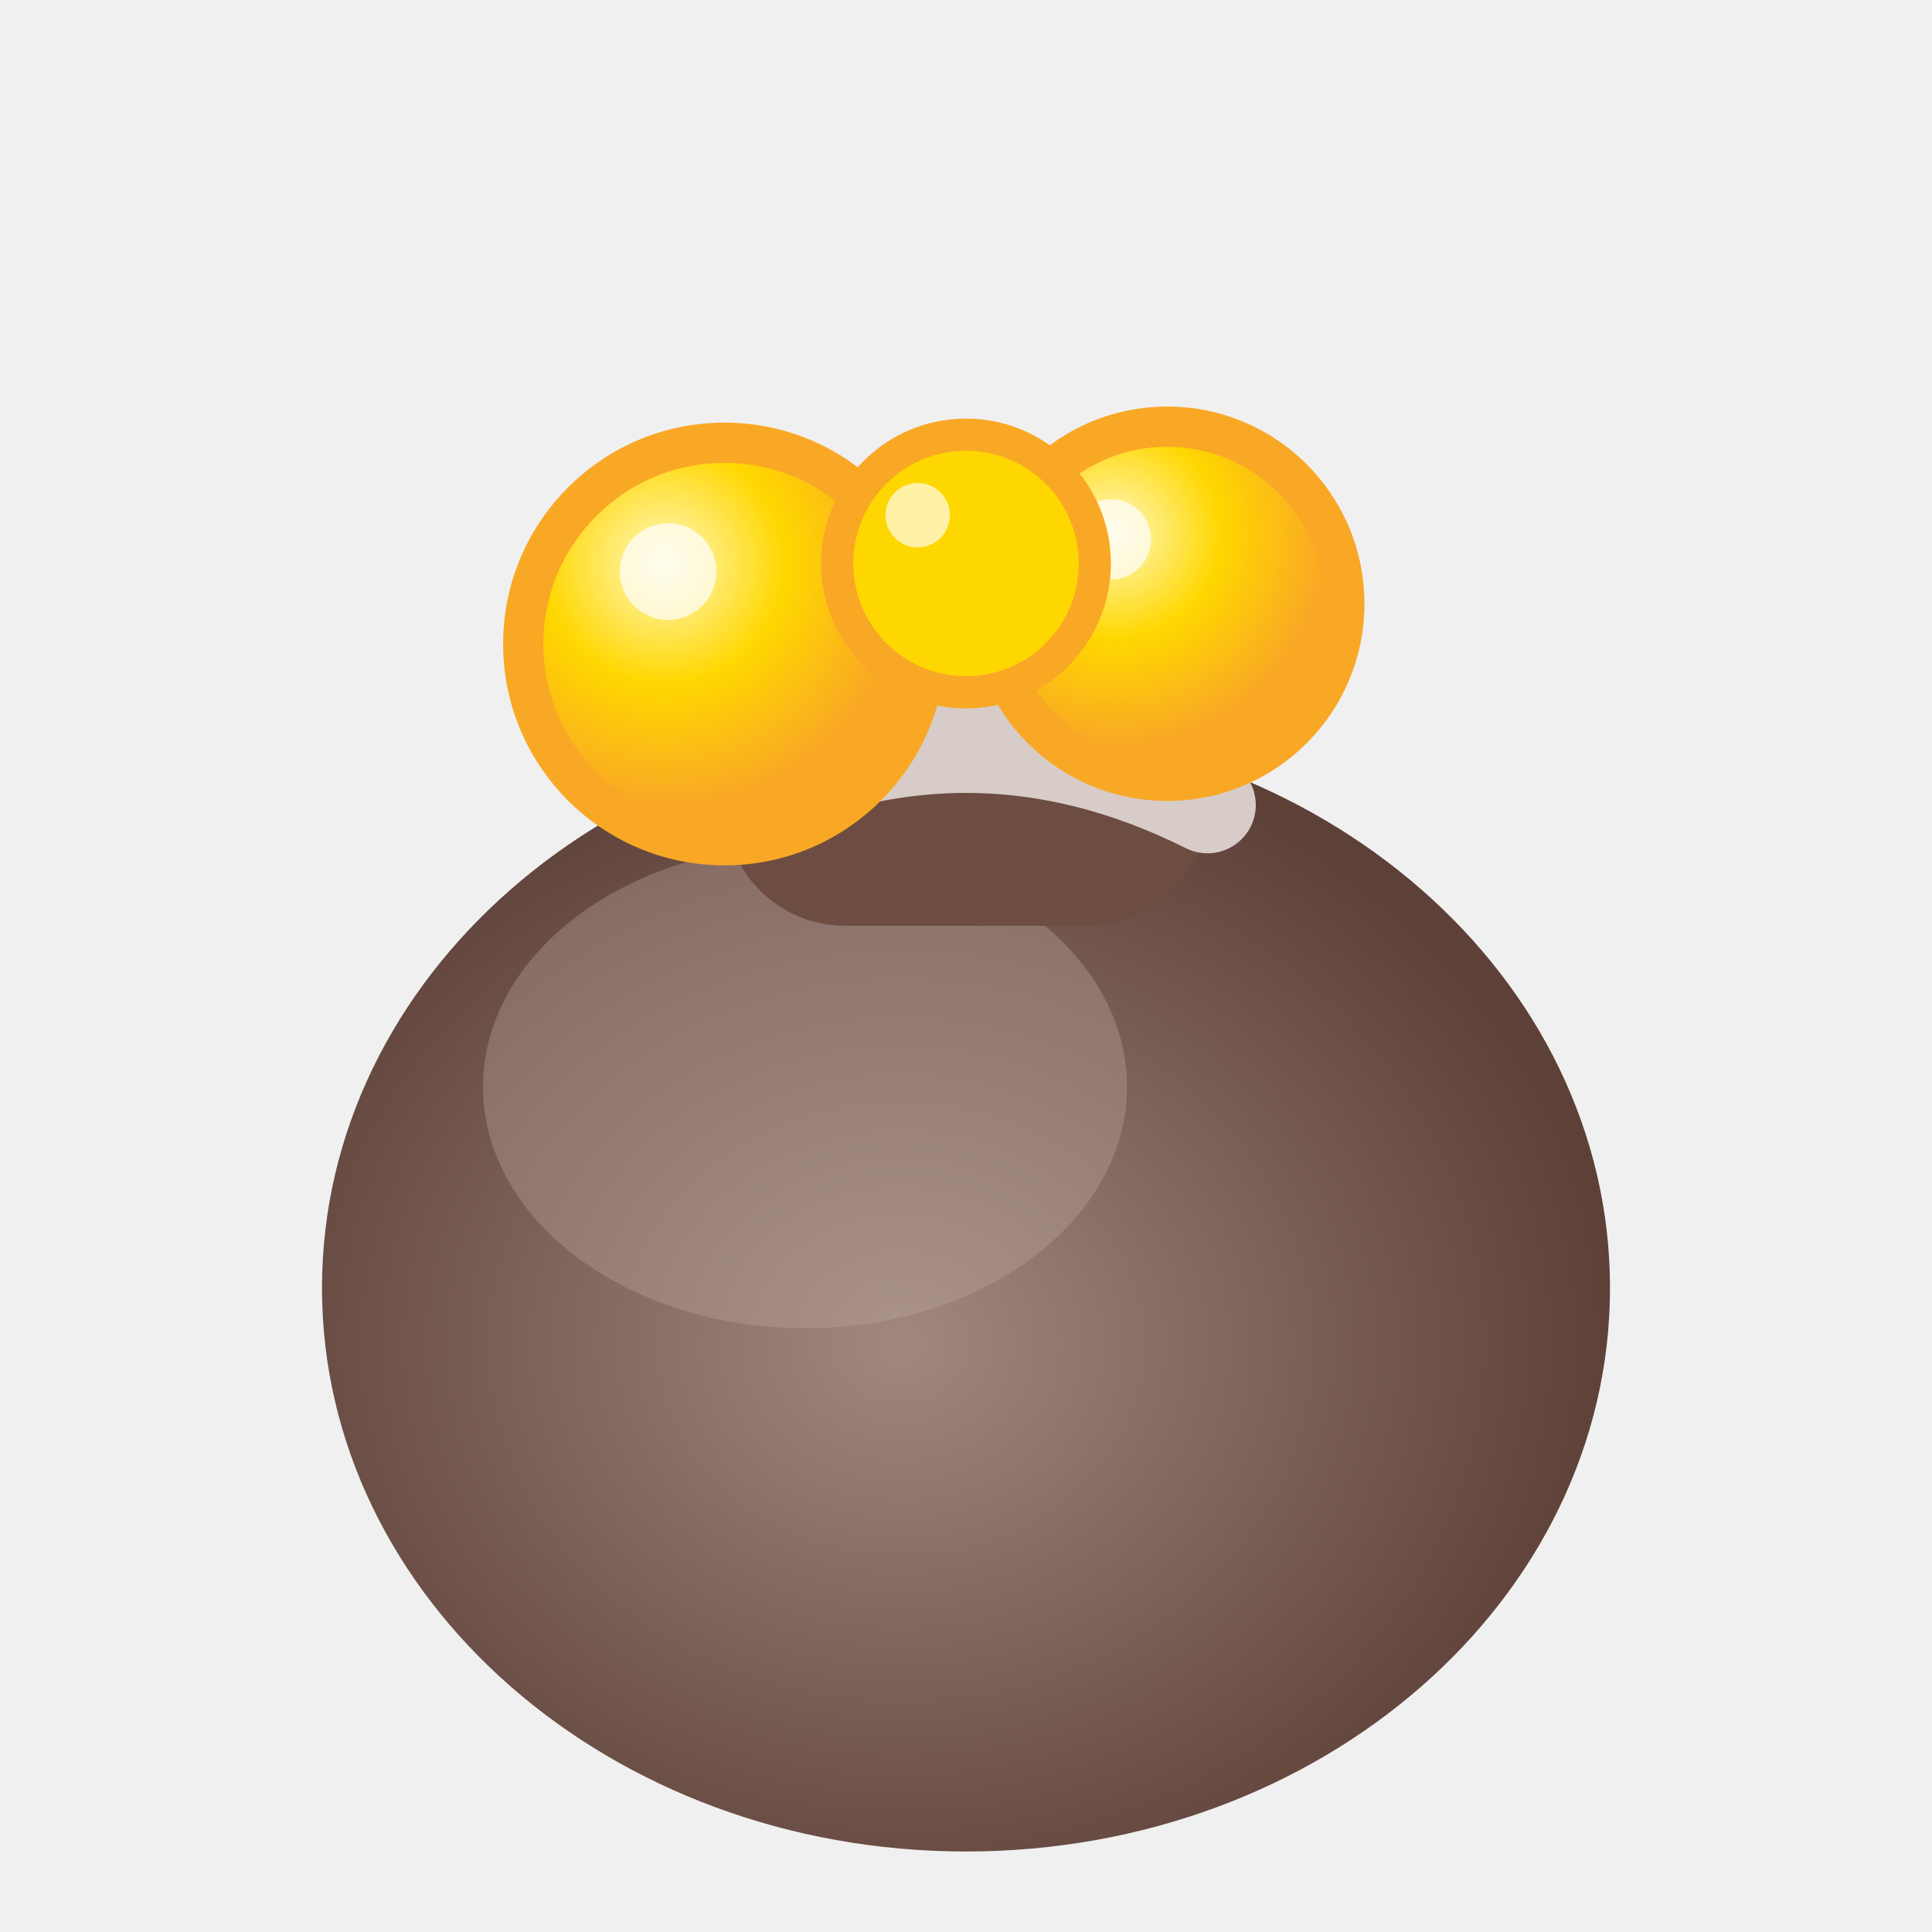
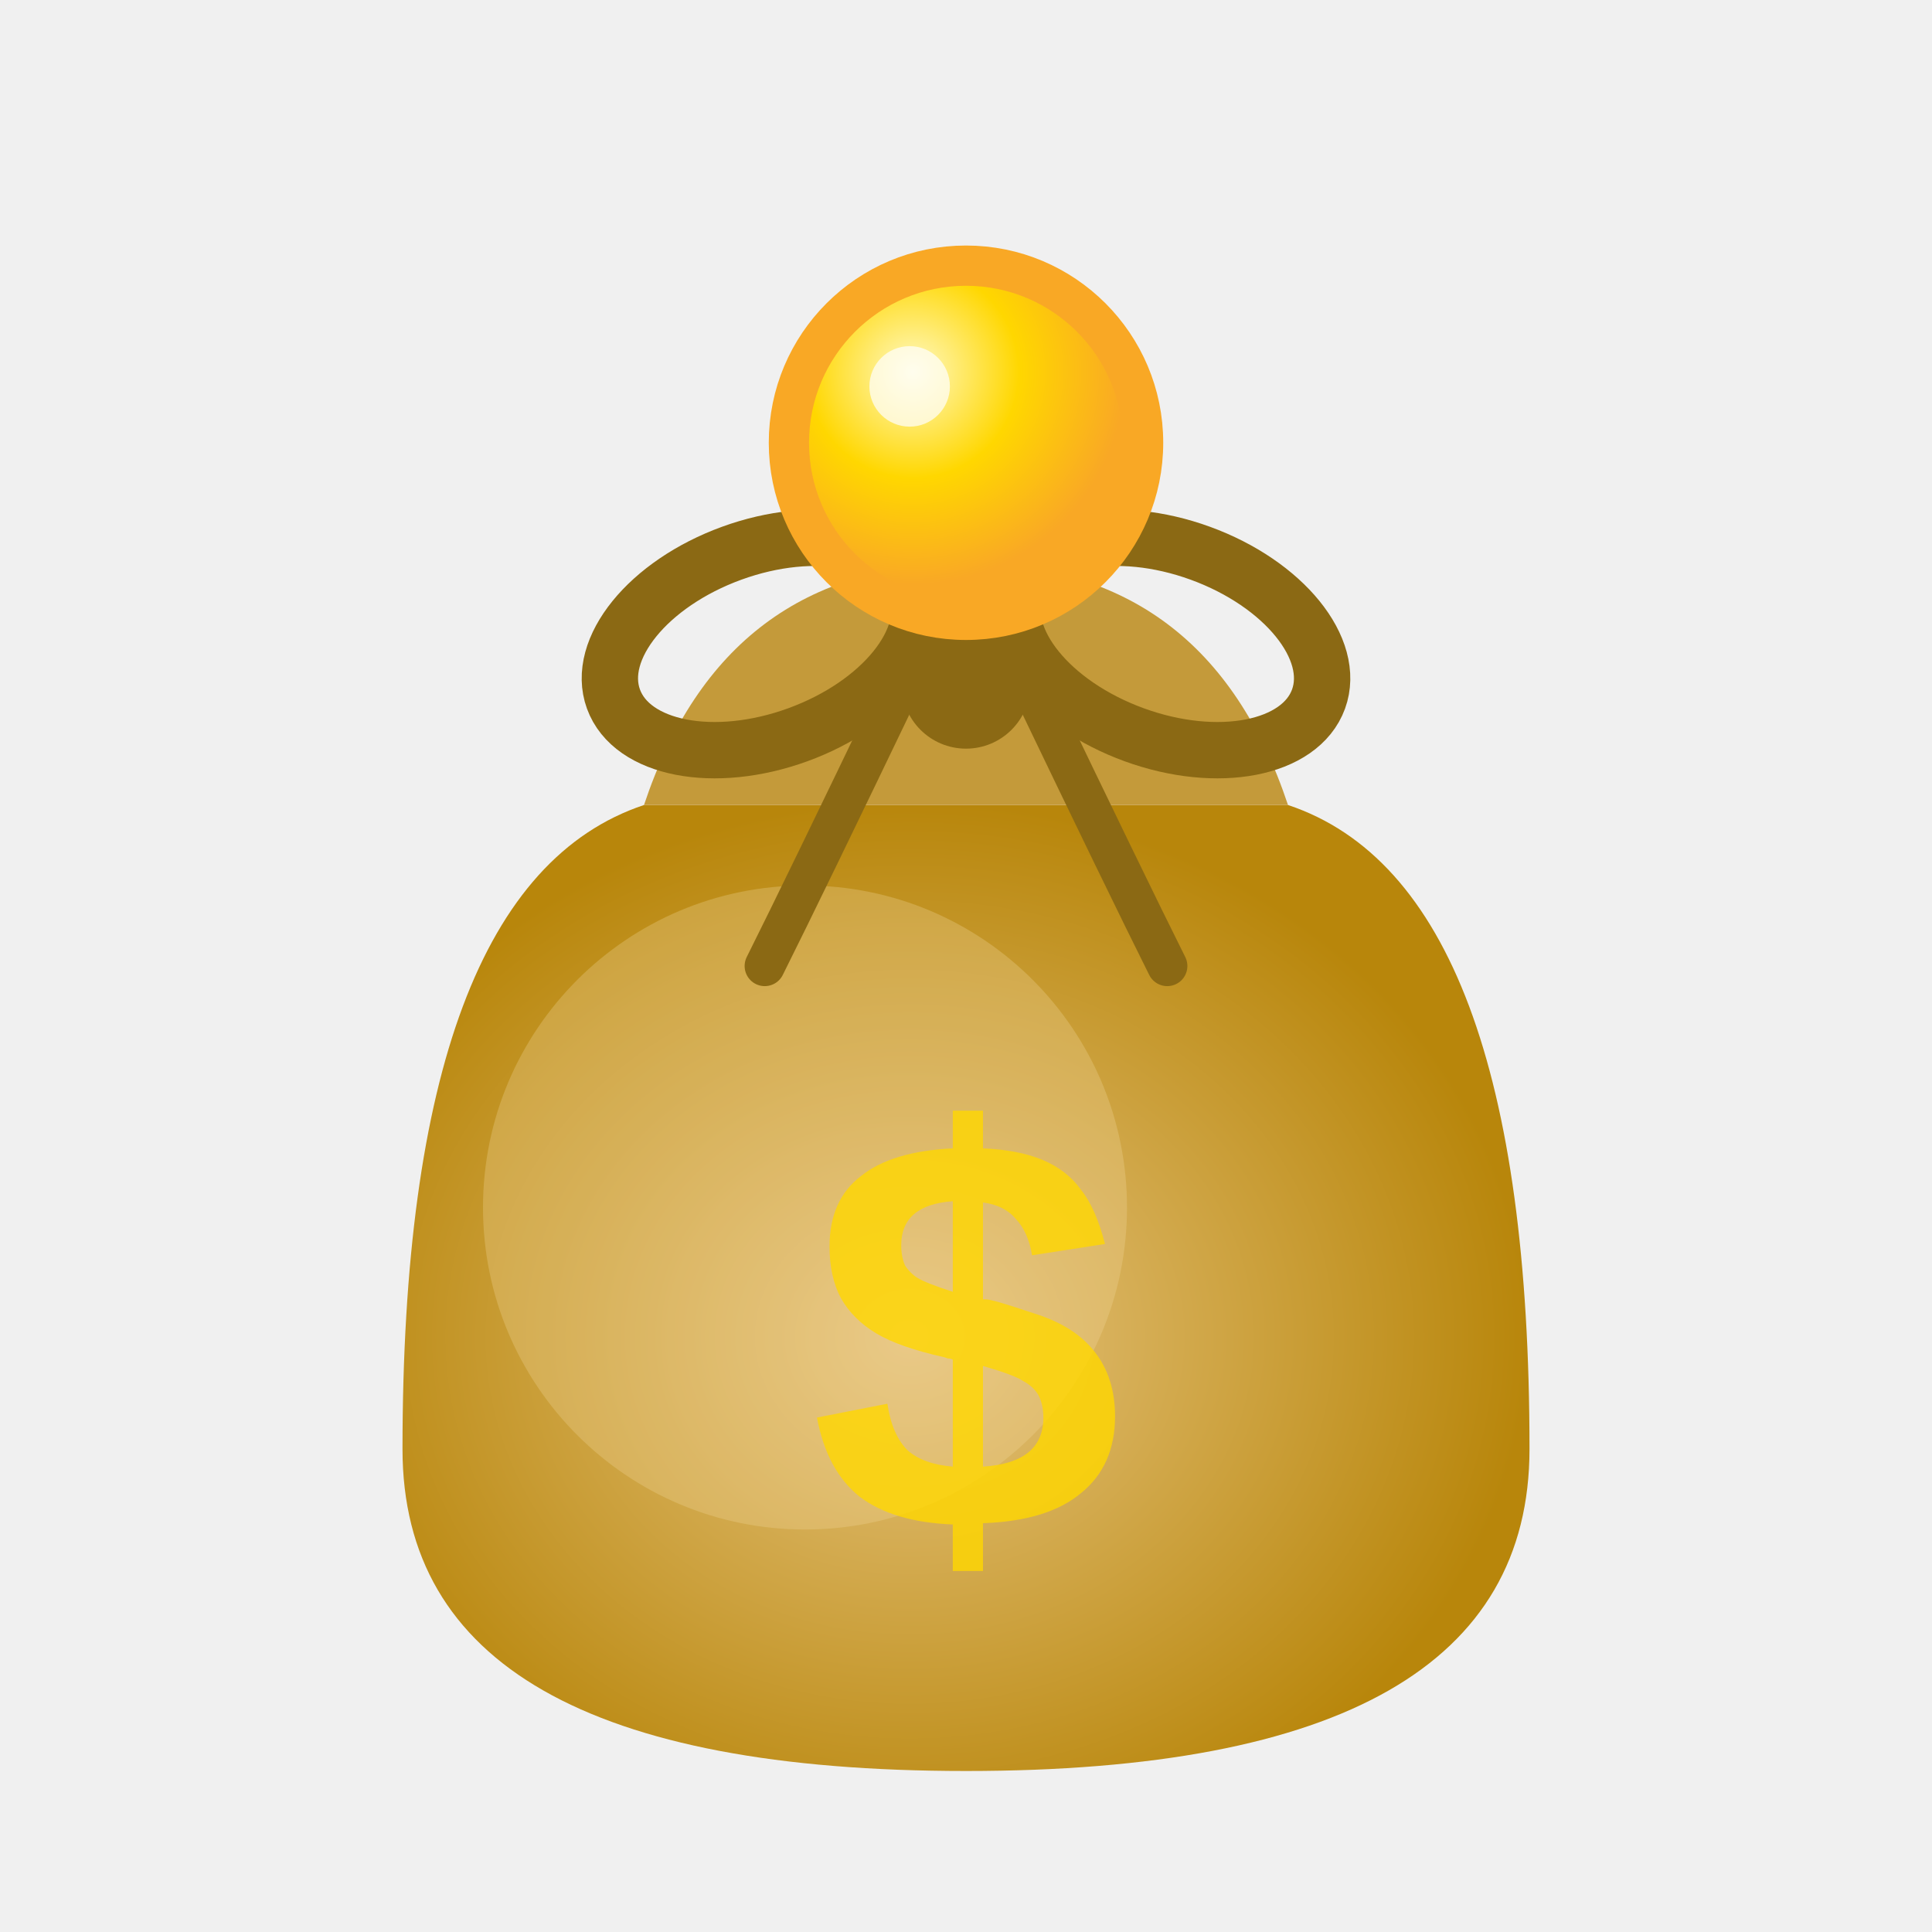
<svg xmlns="http://www.w3.org/2000/svg" viewBox="0 0 24 24" width="96" height="96" shape-rendering="geometricPrecision">
  <defs>
    <radialGradient id="sack-body" cx="0.45" cy="0.55" r="0.55">
-       <stop offset="0%" stop-color="#a1887f" />
-       <stop offset="100%" stop-color="#5d4037" />
+       <stop offset="0%" stop-color="#e6c47f" />
+       <stop offset="100%" stop-color="#b8860b" />
    </radialGradient>
-     <radialGradient id="coin-a" cx="0.35" cy="0.3" r="0.6">
-       <stop offset="0%" stop-color="#fff9c4" />
-       <stop offset="50%" stop-color="#ffd700" />
-       <stop offset="100%" stop-color="#f9a825" />
-     </radialGradient>
-     <radialGradient id="coin-b" cx="0.35" cy="0.3" r="0.6">
+     <radialGradient id="coin-shine" cx="0.35" cy="0.3" r="0.6">
      <stop offset="0%" stop-color="#fff9c4" />
      <stop offset="50%" stop-color="#ffd700" />
      <stop offset="100%" stop-color="#f9a825" />
    </radialGradient>
  </defs>
-   <ellipse cx="12" cy="16" rx="8" ry="7" fill="url(#sack-body)" />
-   <ellipse cx="10" cy="13.5" rx="4" ry="3" fill="#bcaaa4" opacity="0.35" />
-   <rect x="9" y="8.5" width="6" height="3" rx="1.5" fill="#6d4c41" />
-   <path d="M9,10 Q12,8.5 15,10" stroke="#d7ccc8" stroke-width="1.2" fill="none" stroke-linecap="round" />
-   <path d="M10.5,9 Q12,7.5 13.5,9" stroke="#bcaaa4" stroke-width="0.8" fill="none" stroke-linecap="round" />
-   <circle cx="9" cy="8" r="2.5" fill="url(#coin-a)" stroke="#f9a825" stroke-width="0.5" />
-   <circle cx="8.3" cy="7.1" r="0.6" fill="#ffffff" opacity="0.7" />
-   <circle cx="14.5" cy="7.5" r="2.2" fill="url(#coin-b)" stroke="#f9a825" stroke-width="0.5" />
-   <circle cx="13.8" cy="6.7" r="0.5" fill="#ffffff" opacity="0.7" />
-   <circle cx="12" cy="7" r="1.6" fill="#ffd700" stroke="#f9a825" stroke-width="0.4" />
-   <circle cx="11.4" cy="6.4" r="0.4" fill="#ffffff" opacity="0.65" />
+   <path d="M5,18 Q5,11 8,10 L16,10 Q19,11 19,18 Q19,22 12,22 Q5,22 5,18Z" fill="url(#sack-body)" />
+   <ellipse cx="10" cy="15" rx="4" ry="4" fill="#f0d899" opacity="0.3" />
+   <path d="M8,10 Q9,7 12,7 Q15,7 16,10" fill="#c49a3a" />
+   <ellipse cx="9.5" cy="8" rx="2" ry="1.2" fill="none" stroke="#8B6914" stroke-width="0.7" transform="rotate(-20 9.5 8)" />
+   <ellipse cx="14.5" cy="8" rx="2" ry="1.2" fill="none" stroke="#8B6914" stroke-width="0.7" transform="rotate(20 14.5 8)" />
+   <circle cx="12" cy="8.5" r="0.8" fill="#8B6914" />
+   <path d="M11.2,8.5 Q10,11 9.5,12" stroke="#8B6914" stroke-width="0.5" fill="none" stroke-linecap="round" />
+   <path d="M12.8,8.5 Q14,11 14.5,12" stroke="#8B6914" stroke-width="0.5" fill="none" stroke-linecap="round" />
+   <text x="12" y="19" font-family="Arial,sans-serif" font-size="7" font-weight="bold" fill="#ffd700" text-anchor="middle" opacity="0.8">$</text>
+   <circle cx="12" cy="5.5" r="2.2" fill="url(#coin-shine)" stroke="#f9a825" stroke-width="0.5" />
+   <circle cx="11.3" cy="4.8" r="0.5" fill="#ffffff" opacity="0.7" />
</svg>
